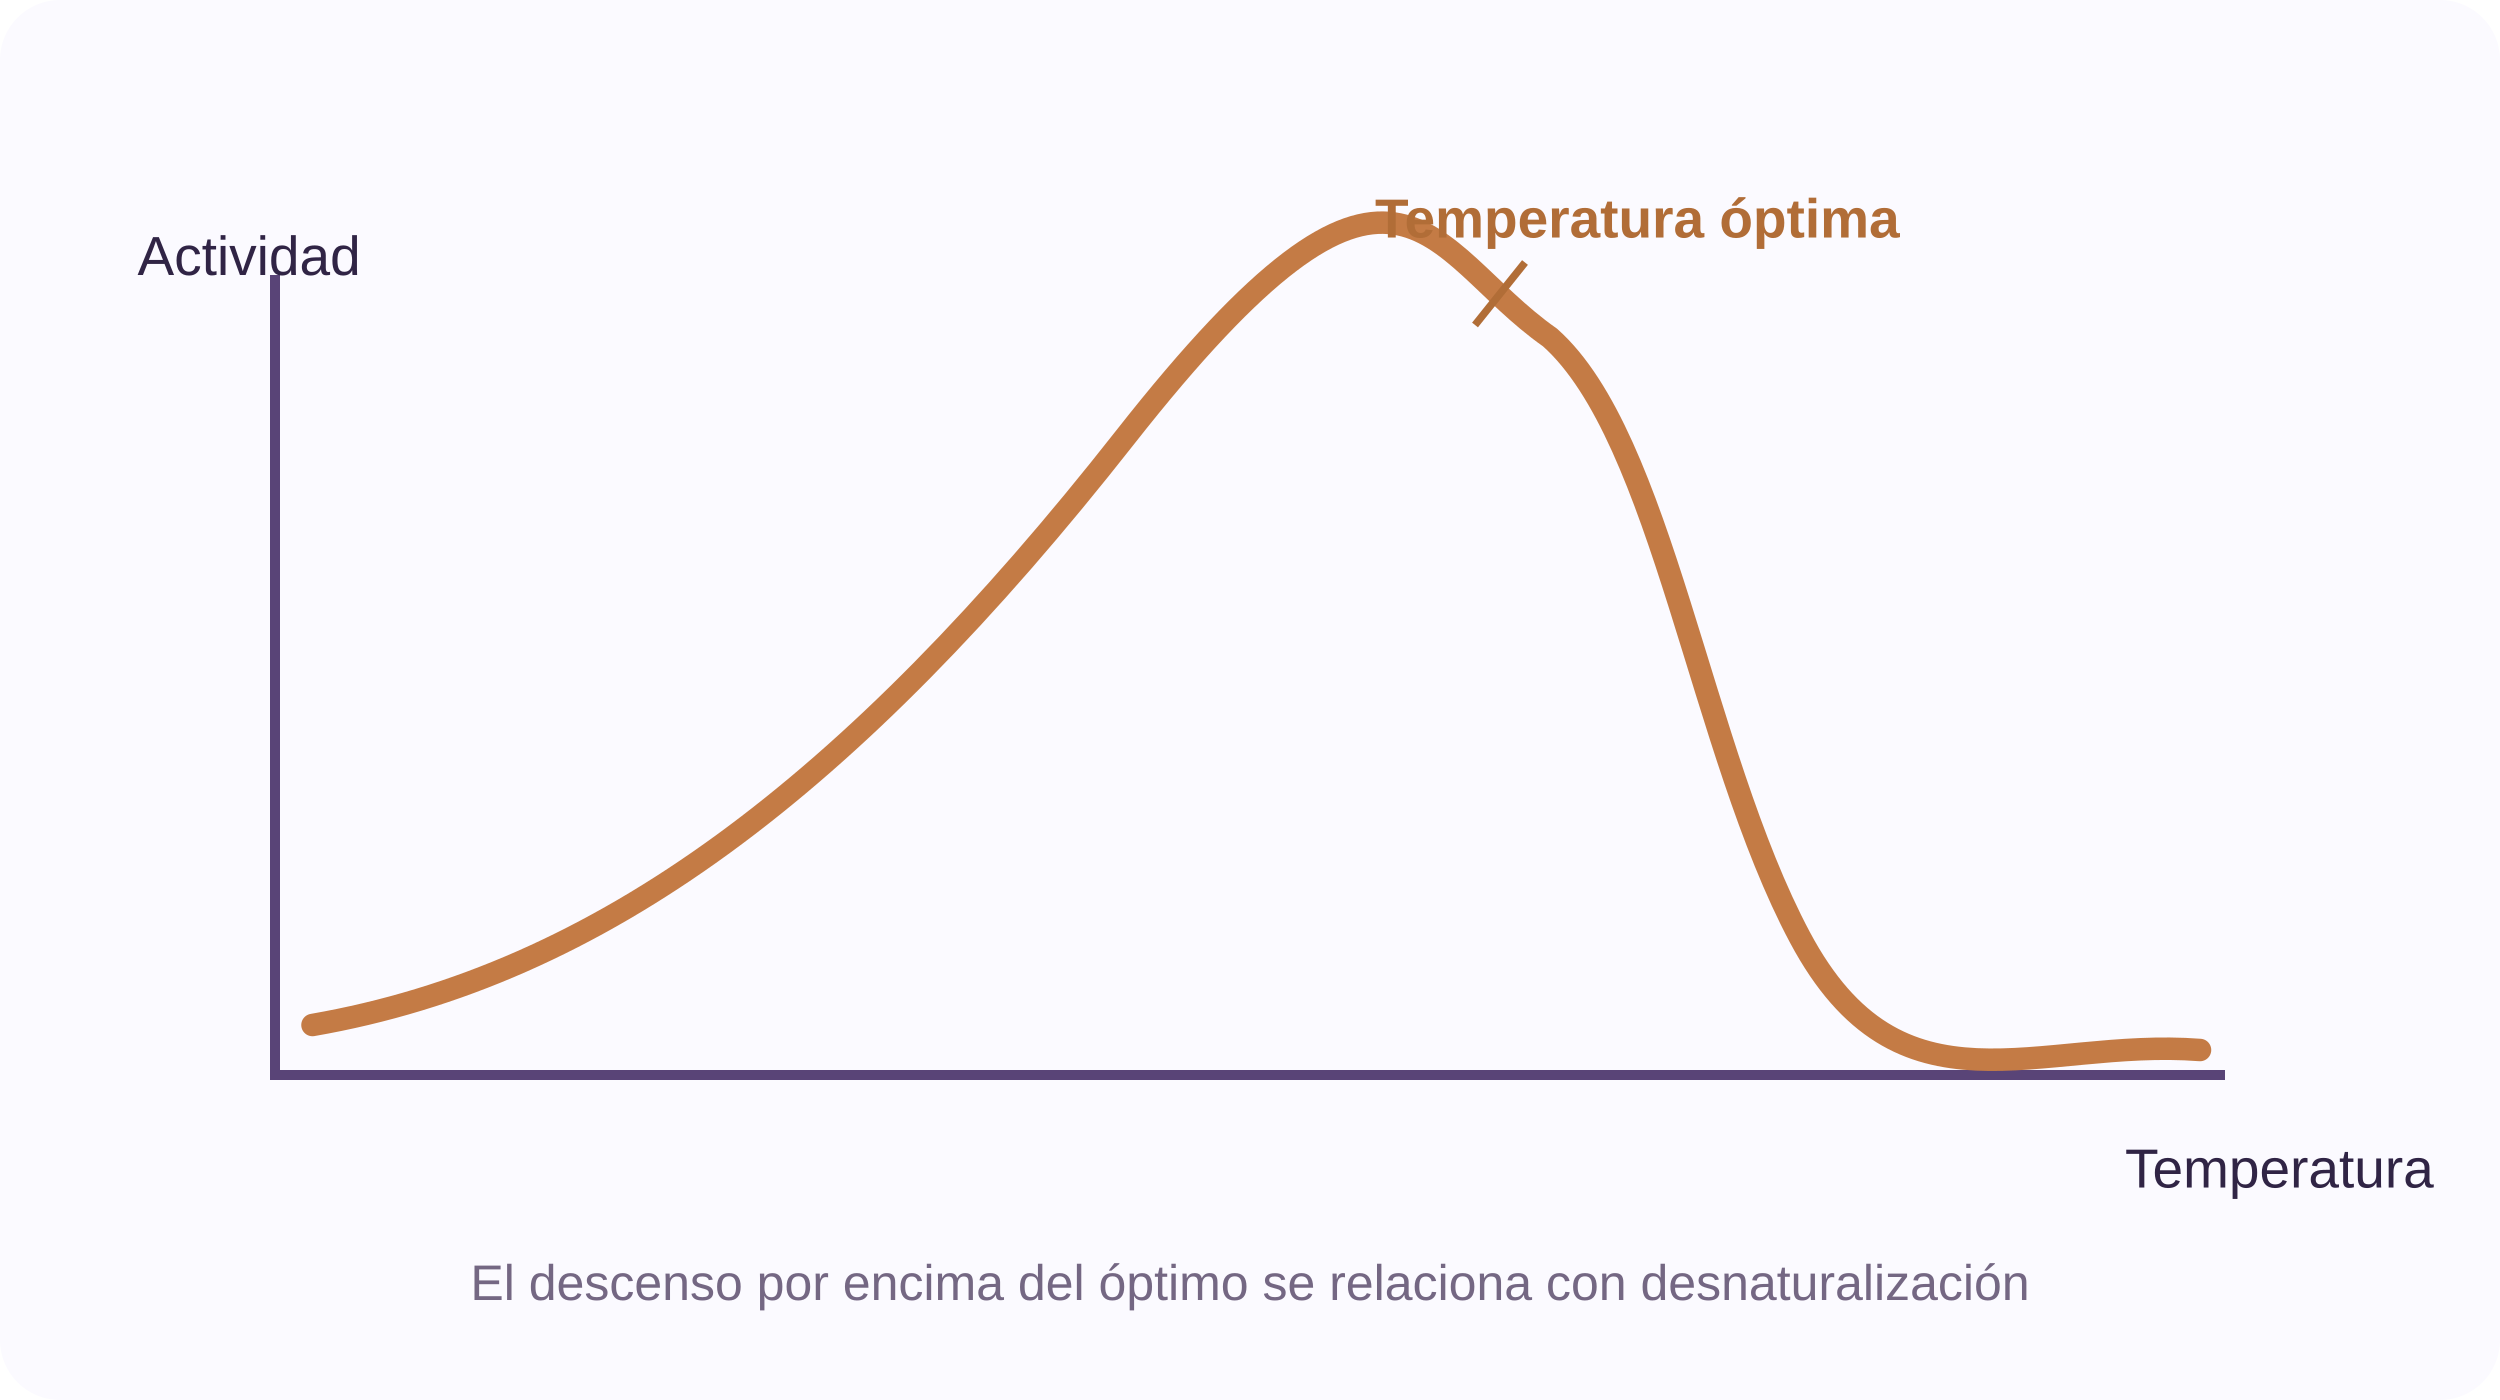
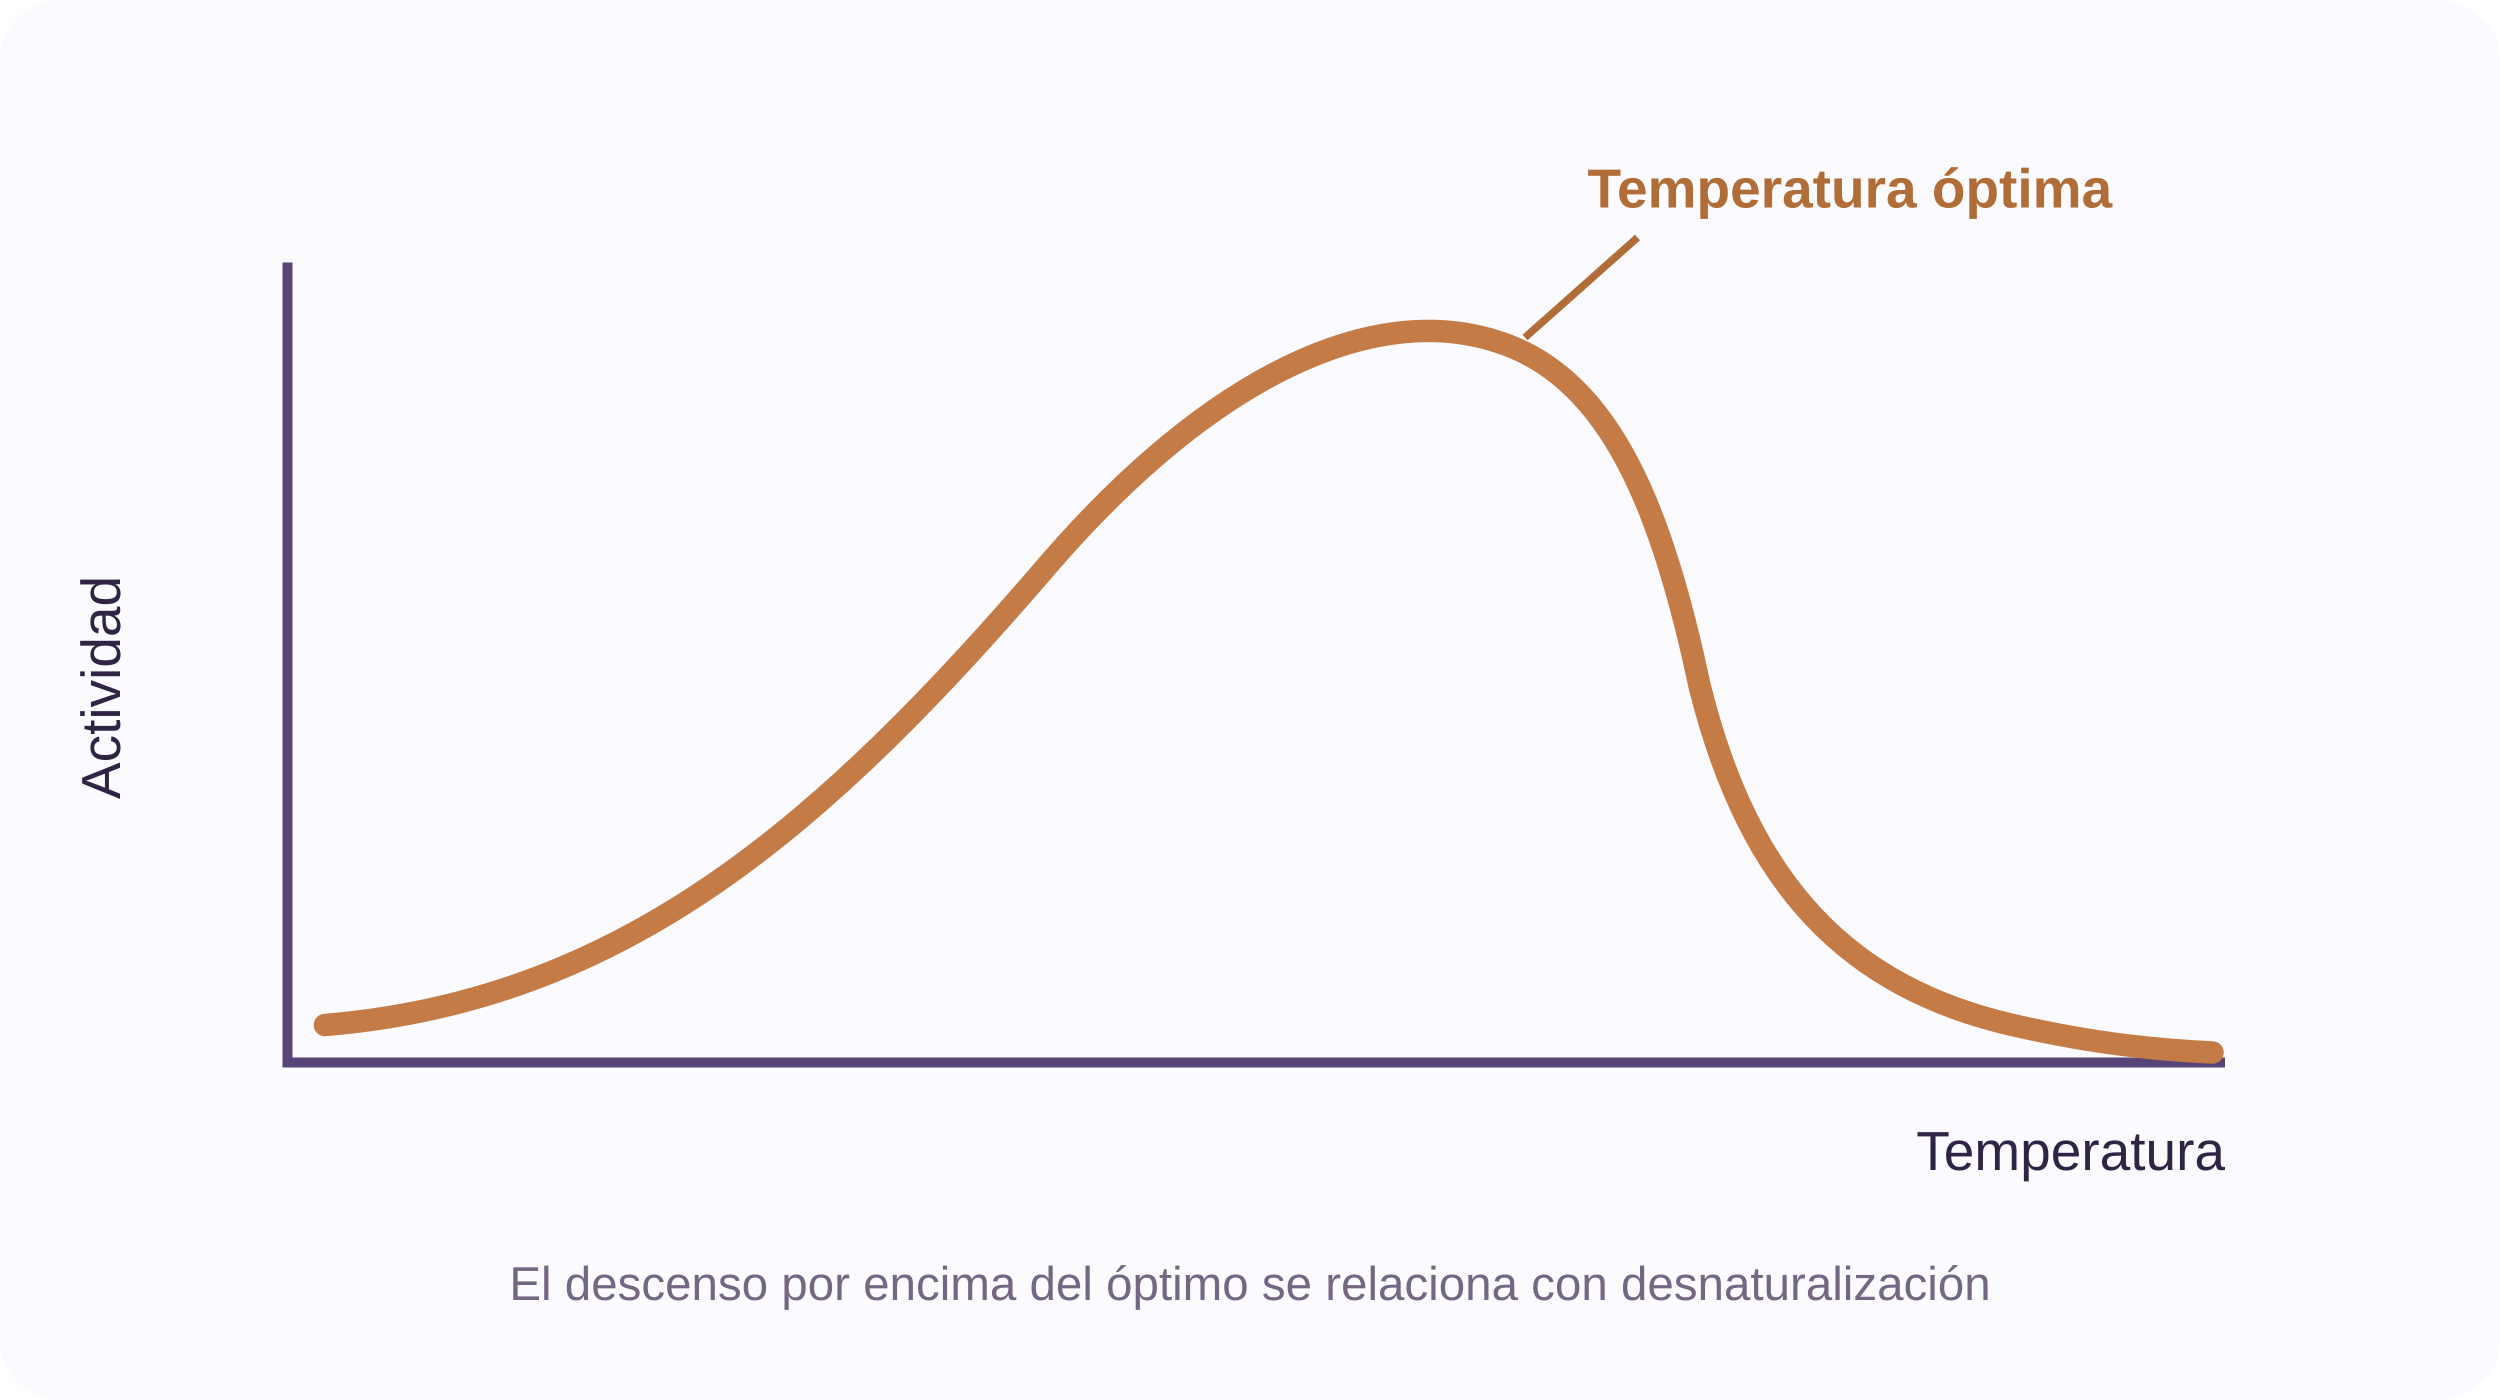
<svg xmlns="http://www.w3.org/2000/svg" viewBox="0 0 1000 560" role="img" aria-labelledby="t d">
  <rect width="1000" height="560" rx="24" fill="#fbfaff" />
  <g stroke="#594477" stroke-width="4" fill="none">
-     <path d="M110 110V430H890" />
+     <path d="M115 105V425H890" />
  </g>
-   <path d="M125 410 C240 390 340 315 450 175 S570 100 620 135 C665 175 680 300 720 375 S815 415 880 420" stroke="#c47b45" stroke-width="9" fill="none" stroke-linecap="round" />
  <g font-family="Arial" font-size="22" fill="#302445">
-     <text x="55" y="110">Actividad</text>
-     <text x="850" y="475">Temperatura</text>
-     <text x="550" y="95" fill="#b16d37" font-weight="700">Temperatura óptima</text>
-     <path d="M610 105L590 130" stroke="#b16d37" stroke-width="3" />
+     <text transform="translate(48 275) rotate(-90)" text-anchor="middle">Actividad</text>
+     <text x="890" y="468" text-anchor="end">Temperatura</text>
  </g>
-   <text x="500" y="520" text-anchor="middle" font-family="Arial" font-size="20" fill="#746783">El descenso por encima del óptimo se relaciona con desnaturalización</text>
+   <path d="M130 410 C250 400 330 330 420 225 C485 150 550 120 600 137 C645 152 665 205 680 275 C700 355 740 395 805 410 C840 418 865 420 885 421" stroke="#c47b45" stroke-width="9" fill="none" stroke-linecap="round" />
+   <text x="635" y="83" font-family="Arial" font-size="22" font-weight="700" fill="#b16d37">Temperatura óptima</text>
+   <path d="M655 95L610 135" stroke="#b16d37" stroke-width="3" fill="none" />
+   <text x="500" y="520" text-anchor="middle" font-family="Arial" font-size="19" fill="#746783">El descenso por encima del óptimo se relaciona con desnaturalización</text>
</svg>
